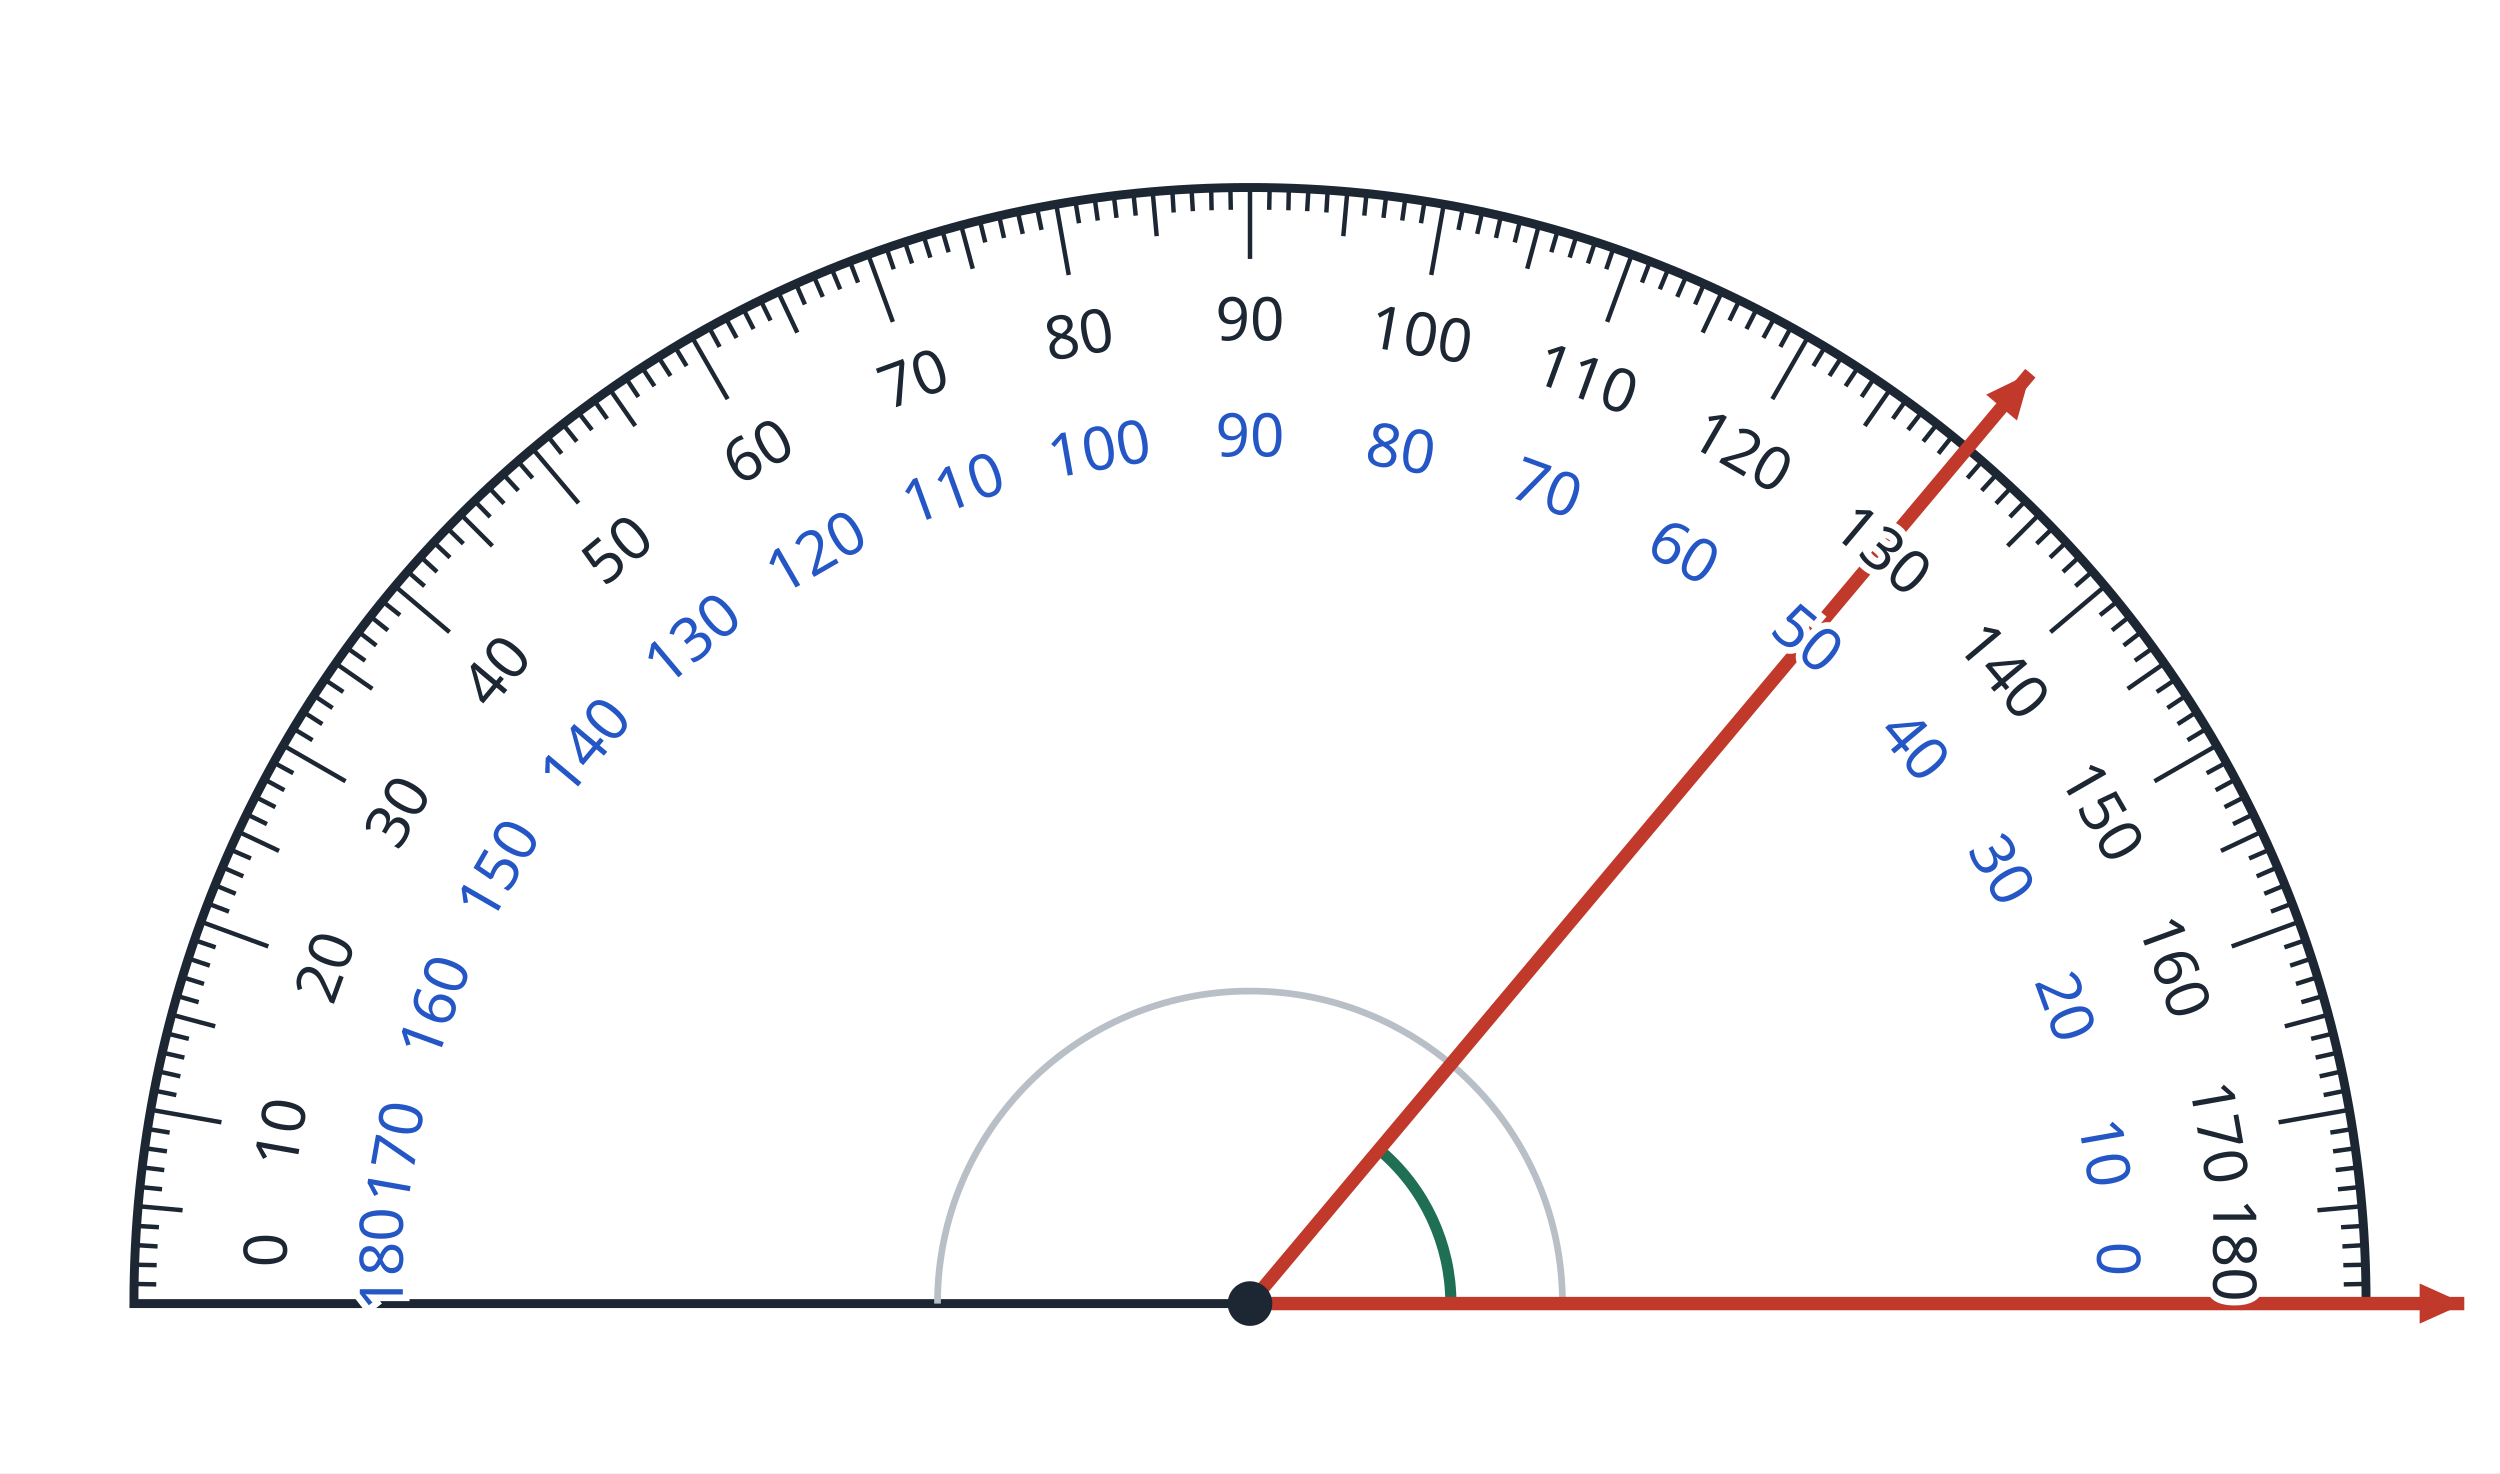
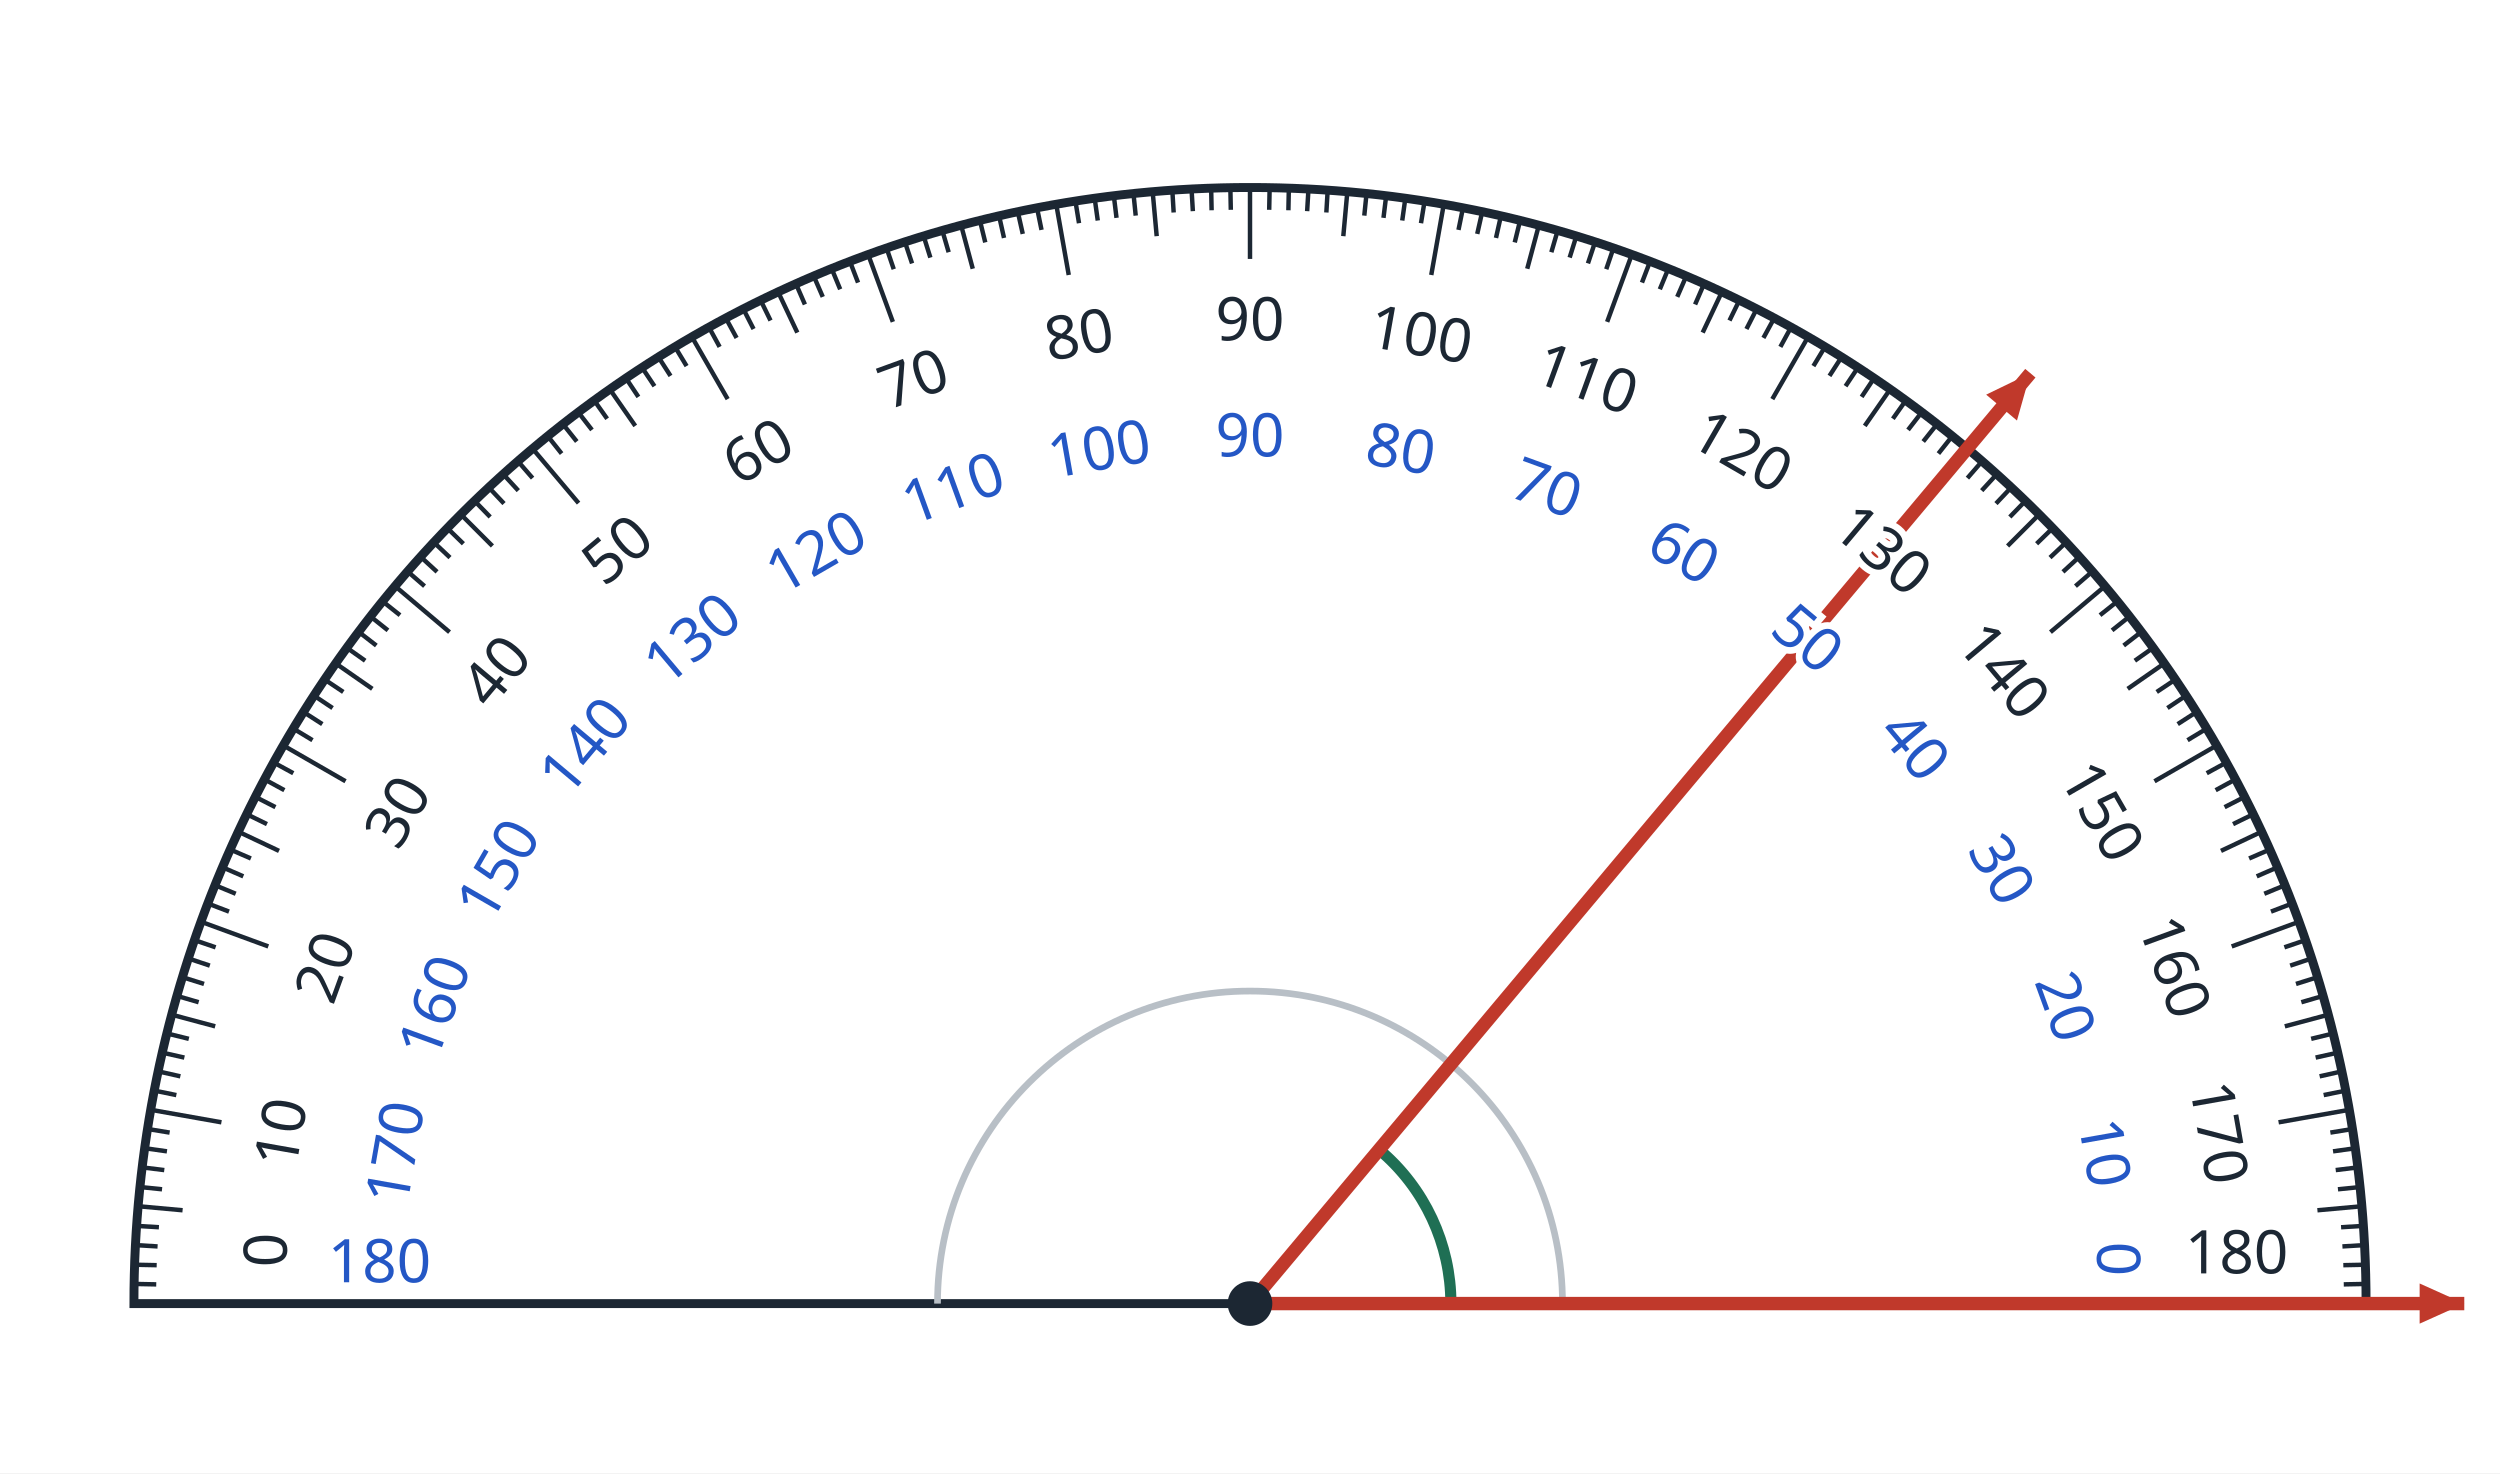
<svg xmlns="http://www.w3.org/2000/svg" viewBox="0 0 560 330" font-family="sans-serif" font-size="16">
  <rect x="0" y="0" width="560" height="330" fill="#ffffff" />
  <path d="M 30 292 A 250 250 0 0 1 530 292 Z" fill="none" stroke="#1c2733" stroke-width="2" />
  <path d="M 210 292 A 70 70 0 0 1 350 292" fill="none" stroke="#b8bfc6" stroke-width="1.5" />
  <path d="M530 292L514 292M530 287.6L525 287.7M529.8 283.3L524.9 283.4M529.7 278.9L524.7 279.2M529.4 274.6L524.4 274.9M529 270.2L519.1 271.1M528.6 265.9L523.7 266.4M528.1 261.5L523.2 262.1M527.6 257.2L522.6 257.9M526.9 252.9L522 253.7M526.2 248.6L510.4 251.4M525.4 244.3L520.5 245.3M524.5 240L519.6 241.1M523.6 235.8L518.7 236.9M522.6 231.5L517.7 232.7M521.5 227.3L511.8 229.9M520.3 223.1L515.5 224.5M519.1 218.9L514.3 220.4M517.8 214.7L513 216.3M516.4 210.6L511.7 212.2M514.9 206.5L499.9 212M513.4 202.4L508.7 204.2M511.8 198.3L507.2 200.2M510.1 194.3L505.5 196.3M508.4 190.3L503.8 192.3M506.6 186.3L497.5 190.6M504.7 182.4L500.2 184.6M502.8 178.5L498.3 180.8M500.7 174.6L496.3 177M498.7 170.8L494.3 173.2M496.5 167L482.6 175M494.3 163.2L490 165.8M492 159.5L487.8 162.2M489.7 155.8L485.5 158.6M487.3 152.2L483.1 155M484.8 148.6L476.6 154.3M482.3 145.1L478.2 148M479.7 141.5L475.7 144.6M477 138.1L473.1 141.2M474.3 134.7L470.4 137.8M471.5 131.3L459.3 141.6M468.7 128L464.9 131.3M465.8 124.7L462.1 128.1M462.8 121.5L459.2 124.9M459.8 118.3L456.2 121.8M456.8 115.2L449.7 122.3M453.7 112.2L450.2 115.8M450.5 109.2L447.1 112.8M447.3 106.2L443.9 109.9M444 103.3L440.7 107.1M440.7 100.5L430.4 112.7M437.3 97.7L434.2 101.6M433.9 95L430.8 98.9M430.5 92.3L427.4 96.3M426.9 89.7L424 93.8M423.4 87.2L417.7 95.4M419.8 84.7L417 88.9M416.2 82.3L413.4 86.5M412.5 80L409.8 84.2M408.8 77.7L406.2 82M405 75.5L397 89.4M401.2 73.3L398.8 77.7M397.4 71.3L395 75.7M393.5 69.2L391.2 73.7M389.6 67.3L387.4 71.8M385.7 65.4L381.4 74.5M381.7 63.6L379.7 68.2M377.7 61.9L375.7 66.5M373.7 60.2L371.8 64.8M369.6 58.6L367.8 63.3M365.5 57.1L360 72.1M361.4 55.6L359.8 60.3M357.3 54.2L355.7 59M353.1 52.9L351.6 57.7M348.9 51.7L347.5 56.5M344.7 50.5L342.1 60.2M340.5 49.4L339.3 54.3M336.2 48.4L335.1 53.3M332 47.5L330.9 52.4M327.7 46.6L326.7 51.5M323.4 45.8L320.6 61.6M319.1 45.1L318.3 50M314.8 44.4L314.1 49.4M310.5 43.9L309.9 48.8M306.1 43.4L305.6 48.3M301.8 43L300.9 52.9M297.4 42.6L297.1 47.6M293.1 42.3L292.8 47.3M288.7 42.2L288.6 47.1M284.4 42L284.3 47M280 42L280 58M275.6 42L275.7 47M271.3 42.2L271.4 47.1M266.9 42.3L267.2 47.3M262.6 42.6L262.9 47.6M258.2 43L259.1 52.9M253.9 43.4L254.4 48.3M249.5 43.9L250.1 48.8M245.2 44.4L245.9 49.4M240.9 45.1L241.7 50M236.6 45.8L239.4 61.6M232.3 46.6L233.3 51.5M228 47.5L229.1 52.4M223.8 48.4L224.9 53.3M219.5 49.4L220.7 54.3M215.3 50.5L217.9 60.2M211.1 51.7L212.5 56.5M206.9 52.9L208.4 57.7M202.7 54.2L204.3 59M198.6 55.6L200.2 60.3M194.5 57.1L200 72.1M190.4 58.6L192.2 63.3M186.3 60.2L188.2 64.8M182.3 61.9L184.3 66.5M178.3 63.6L180.3 68.2M174.3 65.4L178.6 74.5M170.4 67.3L172.6 71.8M166.5 69.2L168.8 73.7M162.6 71.3L165 75.7M158.8 73.3L161.2 77.7M155 75.5L163 89.4M151.2 77.7L153.8 82M147.5 80L150.2 84.2M143.8 82.3L146.6 86.5M140.2 84.7L143 88.9M136.6 87.2L142.3 95.4M133.1 89.7L136 93.8M129.5 92.3L132.6 96.3M126.1 95L129.2 98.9M122.7 97.7L125.8 101.6M119.3 100.5L129.6 112.7M116 103.3L119.3 107.1M112.7 106.2L116.1 109.9M109.5 109.2L112.9 112.8M106.3 112.2L109.8 115.8M103.2 115.2L110.3 122.3M100.2 118.3L103.8 121.8M97.2 121.5L100.8 124.9M94.2 124.7L97.9 128.1M91.3 128L95.1 131.3M88.5 131.3L100.7 141.6M85.7 134.7L89.6 137.8M83 138.1L86.9 141.2M80.3 141.5L84.3 144.6M77.7 145.1L81.8 148M75.2 148.6L83.4 154.3M72.7 152.2L76.9 155M70.3 155.8L74.5 158.6M68 159.5L72.2 162.2M65.7 163.2L70 165.8M63.5 167L77.4 175M61.3 170.8L65.7 173.2M59.3 174.6L63.7 177M57.2 178.5L61.7 180.8M55.3 182.4L59.8 184.6M53.4 186.3L62.5 190.6M51.6 190.3L56.2 192.3M49.9 194.3L54.5 196.3M48.2 198.3L52.8 200.2M46.6 202.4L51.3 204.2M45.1 206.5L60.1 212M43.6 210.6L48.3 212.2M42.2 214.7L47 216.3M40.9 218.9L45.7 220.4M39.7 223.1L44.5 224.5M38.5 227.3L48.2 229.9M37.4 231.5L42.3 232.7M36.4 235.8L41.3 236.9M35.5 240L40.4 241.1M34.6 244.3L39.5 245.3M33.8 248.6L49.6 251.4M33.1 252.9L38 253.7M32.4 257.2L37.4 257.9M31.9 261.5L36.8 262.1M31.4 265.9L36.3 266.4M31 270.2L40.9 271.1M30.6 274.6L35.6 274.9M30.3 278.9L35.3 279.2M30.2 283.3L35.1 283.4M30 287.6L35 287.7M30 292L46 292" stroke="#1c2733" stroke-width="1" />
  <path d="M 325 292 A 45 45 0 0 0 308.9 257.5" fill="none" stroke="#1f6f54" stroke-width="2.5" />
  <line x1="280" y1="292" x2="552" y2="292" stroke="#c0392b" stroke-width="3" />
  <polygon points="552,292 542,296.5 542,287.5" fill="#c0392b" />
  <line x1="280" y1="292" x2="454.8" y2="83.6" stroke="#c0392b" stroke-width="3" />
  <polygon points="454.8,83.6 451.8,94.2 444.9,88.4" fill="#c0392b" />
-   <text x="501" y="280" font-size="13.5" text-anchor="middle" dominant-baseline="central" fill="#1c2733" stroke="#ffffff" stroke-width="3" paint-order="stroke" transform="rotate(90 501 280)">180</text>
+   <text x="501" y="280" font-size="13.5" text-anchor="middle" dominant-baseline="central" fill="#1c2733" stroke="#ffffff" stroke-width="3" paint-order="stroke">180</text>
  <text x="475" y="282" font-size="13.5" text-anchor="middle" dominant-baseline="central" fill="#2457c5" stroke="#ffffff" stroke-width="3" paint-order="stroke" transform="rotate(90 475 282)">0</text>
  <text x="497.6" y="253.6" font-size="13.5" text-anchor="middle" dominant-baseline="central" fill="#1c2733" stroke="#ffffff" stroke-width="3" paint-order="stroke" transform="rotate(80 497.6 253.6)">170</text>
  <text x="472" y="258.1" font-size="13.5" text-anchor="middle" dominant-baseline="central" fill="#2457c5" stroke="#ffffff" stroke-width="3" paint-order="stroke" transform="rotate(80 472 258.1)">10</text>
  <text x="487.7" y="216.4" font-size="13.5" text-anchor="middle" dominant-baseline="central" fill="#1c2733" stroke="#ffffff" stroke-width="3" paint-order="stroke" transform="rotate(70 487.7 216.4)">160</text>
  <text x="463.2" y="225.3" font-size="13.5" text-anchor="middle" dominant-baseline="central" fill="#2457c5" stroke="#ffffff" stroke-width="3" paint-order="stroke" transform="rotate(70 463.2 225.3)">20</text>
  <text x="471.4" y="181.5" font-size="13.5" text-anchor="middle" dominant-baseline="central" fill="#1c2733" stroke="#ffffff" stroke-width="3" paint-order="stroke" transform="rotate(60 471.4 181.5)">150</text>
  <text x="448.9" y="194.5" font-size="13.5" text-anchor="middle" dominant-baseline="central" fill="#2457c5" stroke="#ffffff" stroke-width="3" paint-order="stroke" transform="rotate(60 448.9 194.5)">30</text>
  <text x="449.3" y="149.9" font-size="13.5" text-anchor="middle" dominant-baseline="central" fill="#1c2733" stroke="#ffffff" stroke-width="3" paint-order="stroke" transform="rotate(50 449.3 149.9)">140</text>
  <text x="429.4" y="166.7" font-size="13.5" text-anchor="middle" dominant-baseline="central" fill="#2457c5" stroke="#ffffff" stroke-width="3" paint-order="stroke" transform="rotate(50 429.4 166.7)">40</text>
  <text x="422.1" y="122.7" font-size="13.5" text-anchor="middle" dominant-baseline="central" fill="#1c2733" stroke="#ffffff" stroke-width="3" paint-order="stroke" transform="rotate(40 422.1 122.7)">130</text>
  <text x="405.3" y="142.6" font-size="13.5" text-anchor="middle" dominant-baseline="central" fill="#2457c5" stroke="#ffffff" stroke-width="3" paint-order="stroke" transform="rotate(40 405.3 142.6)">50</text>
  <text x="390.5" y="100.6" font-size="13.5" text-anchor="middle" dominant-baseline="central" fill="#1c2733" stroke="#ffffff" stroke-width="3" paint-order="stroke" transform="rotate(30 390.5 100.6)">120</text>
  <text x="377.5" y="123.1" font-size="13.5" text-anchor="middle" dominant-baseline="central" fill="#2457c5" stroke="#ffffff" stroke-width="3" paint-order="stroke" transform="rotate(30 377.5 123.1)">60</text>
  <text x="355.6" y="84.3" font-size="13.5" text-anchor="middle" dominant-baseline="central" fill="#1c2733" stroke="#ffffff" stroke-width="3" paint-order="stroke" transform="rotate(20 355.6 84.3)">110</text>
  <text x="346.7" y="108.8" font-size="13.5" text-anchor="middle" dominant-baseline="central" fill="#2457c5" stroke="#ffffff" stroke-width="3" paint-order="stroke" transform="rotate(20 346.7 108.8)">70</text>
  <text x="318.4" y="74.4" font-size="13.5" text-anchor="middle" dominant-baseline="central" fill="#1c2733" stroke="#ffffff" stroke-width="3" paint-order="stroke" transform="rotate(10 318.4 74.4)">100</text>
  <text x="313.9" y="100" font-size="13.5" text-anchor="middle" dominant-baseline="central" fill="#2457c5" stroke="#ffffff" stroke-width="3" paint-order="stroke" transform="rotate(10 313.9 100)">80</text>
  <text x="280" y="71" font-size="13.5" text-anchor="middle" dominant-baseline="central" fill="#1c2733" stroke="#ffffff" stroke-width="3" paint-order="stroke" transform="rotate(0 280 71)">90</text>
  <text x="280" y="97" font-size="13.5" text-anchor="middle" dominant-baseline="central" fill="#2457c5" stroke="#ffffff" stroke-width="3" paint-order="stroke" transform="rotate(0 280 97)">90</text>
  <text x="241.6" y="74.4" font-size="13.5" text-anchor="middle" dominant-baseline="central" fill="#1c2733" stroke="#ffffff" stroke-width="3" paint-order="stroke" transform="rotate(-10 241.6 74.4)">80</text>
  <text x="246.1" y="100" font-size="13.5" text-anchor="middle" dominant-baseline="central" fill="#2457c5" stroke="#ffffff" stroke-width="3" paint-order="stroke" transform="rotate(-10 246.1 100)">100</text>
  <text x="204.4" y="84.3" font-size="13.5" text-anchor="middle" dominant-baseline="central" fill="#1c2733" stroke="#ffffff" stroke-width="3" paint-order="stroke" transform="rotate(-20 204.4 84.3)">70</text>
  <text x="213.3" y="108.8" font-size="13.5" text-anchor="middle" dominant-baseline="central" fill="#2457c5" stroke="#ffffff" stroke-width="3" paint-order="stroke" transform="rotate(-20 213.3 108.8)">110</text>
  <text x="169.5" y="100.6" font-size="13.5" text-anchor="middle" dominant-baseline="central" fill="#1c2733" stroke="#ffffff" stroke-width="3" paint-order="stroke" transform="rotate(-30 169.5 100.6)">60</text>
  <text x="182.5" y="123.1" font-size="13.5" text-anchor="middle" dominant-baseline="central" fill="#2457c5" stroke="#ffffff" stroke-width="3" paint-order="stroke" transform="rotate(-30 182.5 123.1)">120</text>
  <text x="137.9" y="122.7" font-size="13.5" text-anchor="middle" dominant-baseline="central" fill="#1c2733" stroke="#ffffff" stroke-width="3" paint-order="stroke" transform="rotate(-40 137.9 122.7)">50</text>
  <text x="154.7" y="142.6" font-size="13.5" text-anchor="middle" dominant-baseline="central" fill="#2457c5" stroke="#ffffff" stroke-width="3" paint-order="stroke" transform="rotate(-40 154.7 142.6)">130</text>
  <text x="110.7" y="149.9" font-size="13.5" text-anchor="middle" dominant-baseline="central" fill="#1c2733" stroke="#ffffff" stroke-width="3" paint-order="stroke" transform="rotate(-50 110.7 149.9)">40</text>
  <text x="130.6" y="166.7" font-size="13.5" text-anchor="middle" dominant-baseline="central" fill="#2457c5" stroke="#ffffff" stroke-width="3" paint-order="stroke" transform="rotate(-50 130.6 166.7)">140</text>
  <text x="88.6" y="181.5" font-size="13.5" text-anchor="middle" dominant-baseline="central" fill="#1c2733" stroke="#ffffff" stroke-width="3" paint-order="stroke" transform="rotate(-60 88.6 181.5)">30</text>
  <text x="111.1" y="194.5" font-size="13.5" text-anchor="middle" dominant-baseline="central" fill="#2457c5" stroke="#ffffff" stroke-width="3" paint-order="stroke" transform="rotate(-60 111.1 194.5)">150</text>
  <text x="72.3" y="216.4" font-size="13.5" text-anchor="middle" dominant-baseline="central" fill="#1c2733" stroke="#ffffff" stroke-width="3" paint-order="stroke" transform="rotate(-70 72.3 216.4)">20</text>
  <text x="96.8" y="225.3" font-size="13.5" text-anchor="middle" dominant-baseline="central" fill="#2457c5" stroke="#ffffff" stroke-width="3" paint-order="stroke" transform="rotate(-70 96.8 225.3)">160</text>
  <text x="62.4" y="253.6" font-size="13.5" text-anchor="middle" dominant-baseline="central" fill="#1c2733" stroke="#ffffff" stroke-width="3" paint-order="stroke" transform="rotate(-80 62.4 253.6)">10</text>
  <text x="88" y="258.1" font-size="13.5" text-anchor="middle" dominant-baseline="central" fill="#2457c5" stroke="#ffffff" stroke-width="3" paint-order="stroke" transform="rotate(-80 88 258.1)">170</text>
  <text x="59" y="280" font-size="13.5" text-anchor="middle" dominant-baseline="central" fill="#1c2733" stroke="#ffffff" stroke-width="3" paint-order="stroke" transform="rotate(-90 59 280)">0</text>
-   <text x="85" y="282" font-size="13.5" text-anchor="middle" dominant-baseline="central" fill="#2457c5" stroke="#ffffff" stroke-width="3" paint-order="stroke" transform="rotate(-90 85 282)">180</text>
+   <text x="85" y="282" font-size="13.5" text-anchor="middle" dominant-baseline="central" fill="#2457c5" stroke="#ffffff" stroke-width="3" paint-order="stroke">180</text>
  <circle cx="280" cy="292" r="5" fill="#1c2733" />
</svg>
